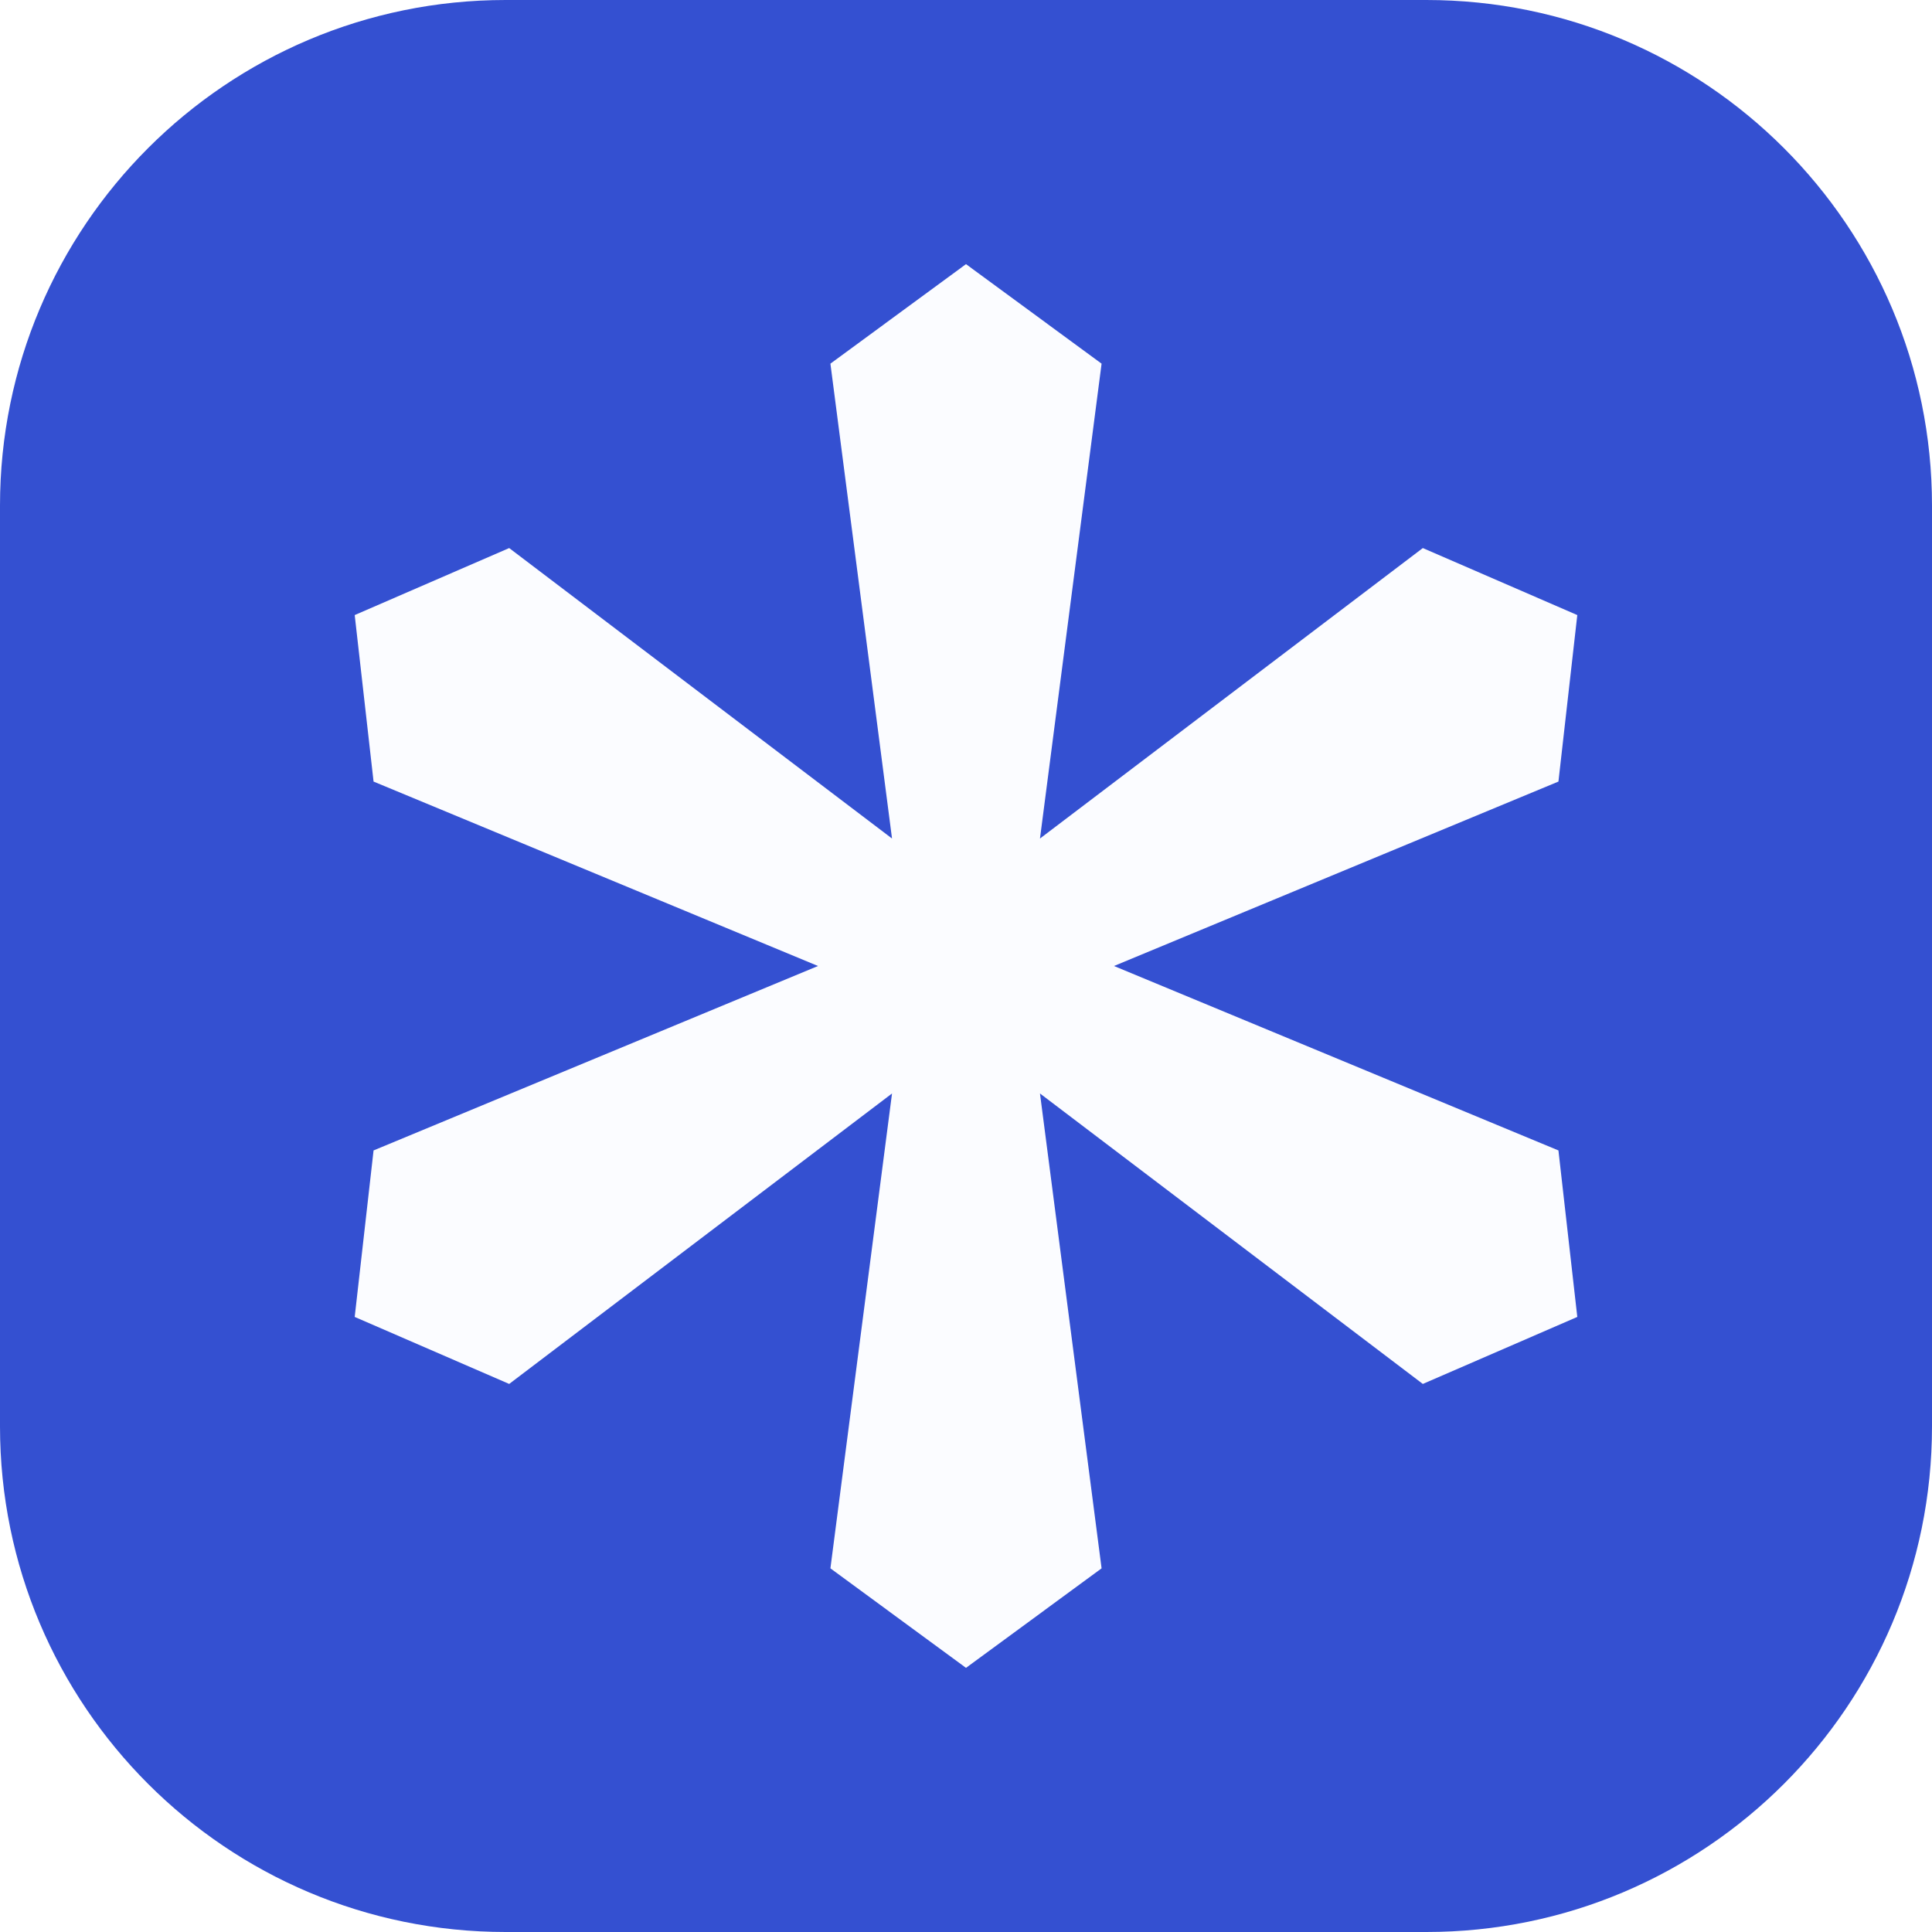
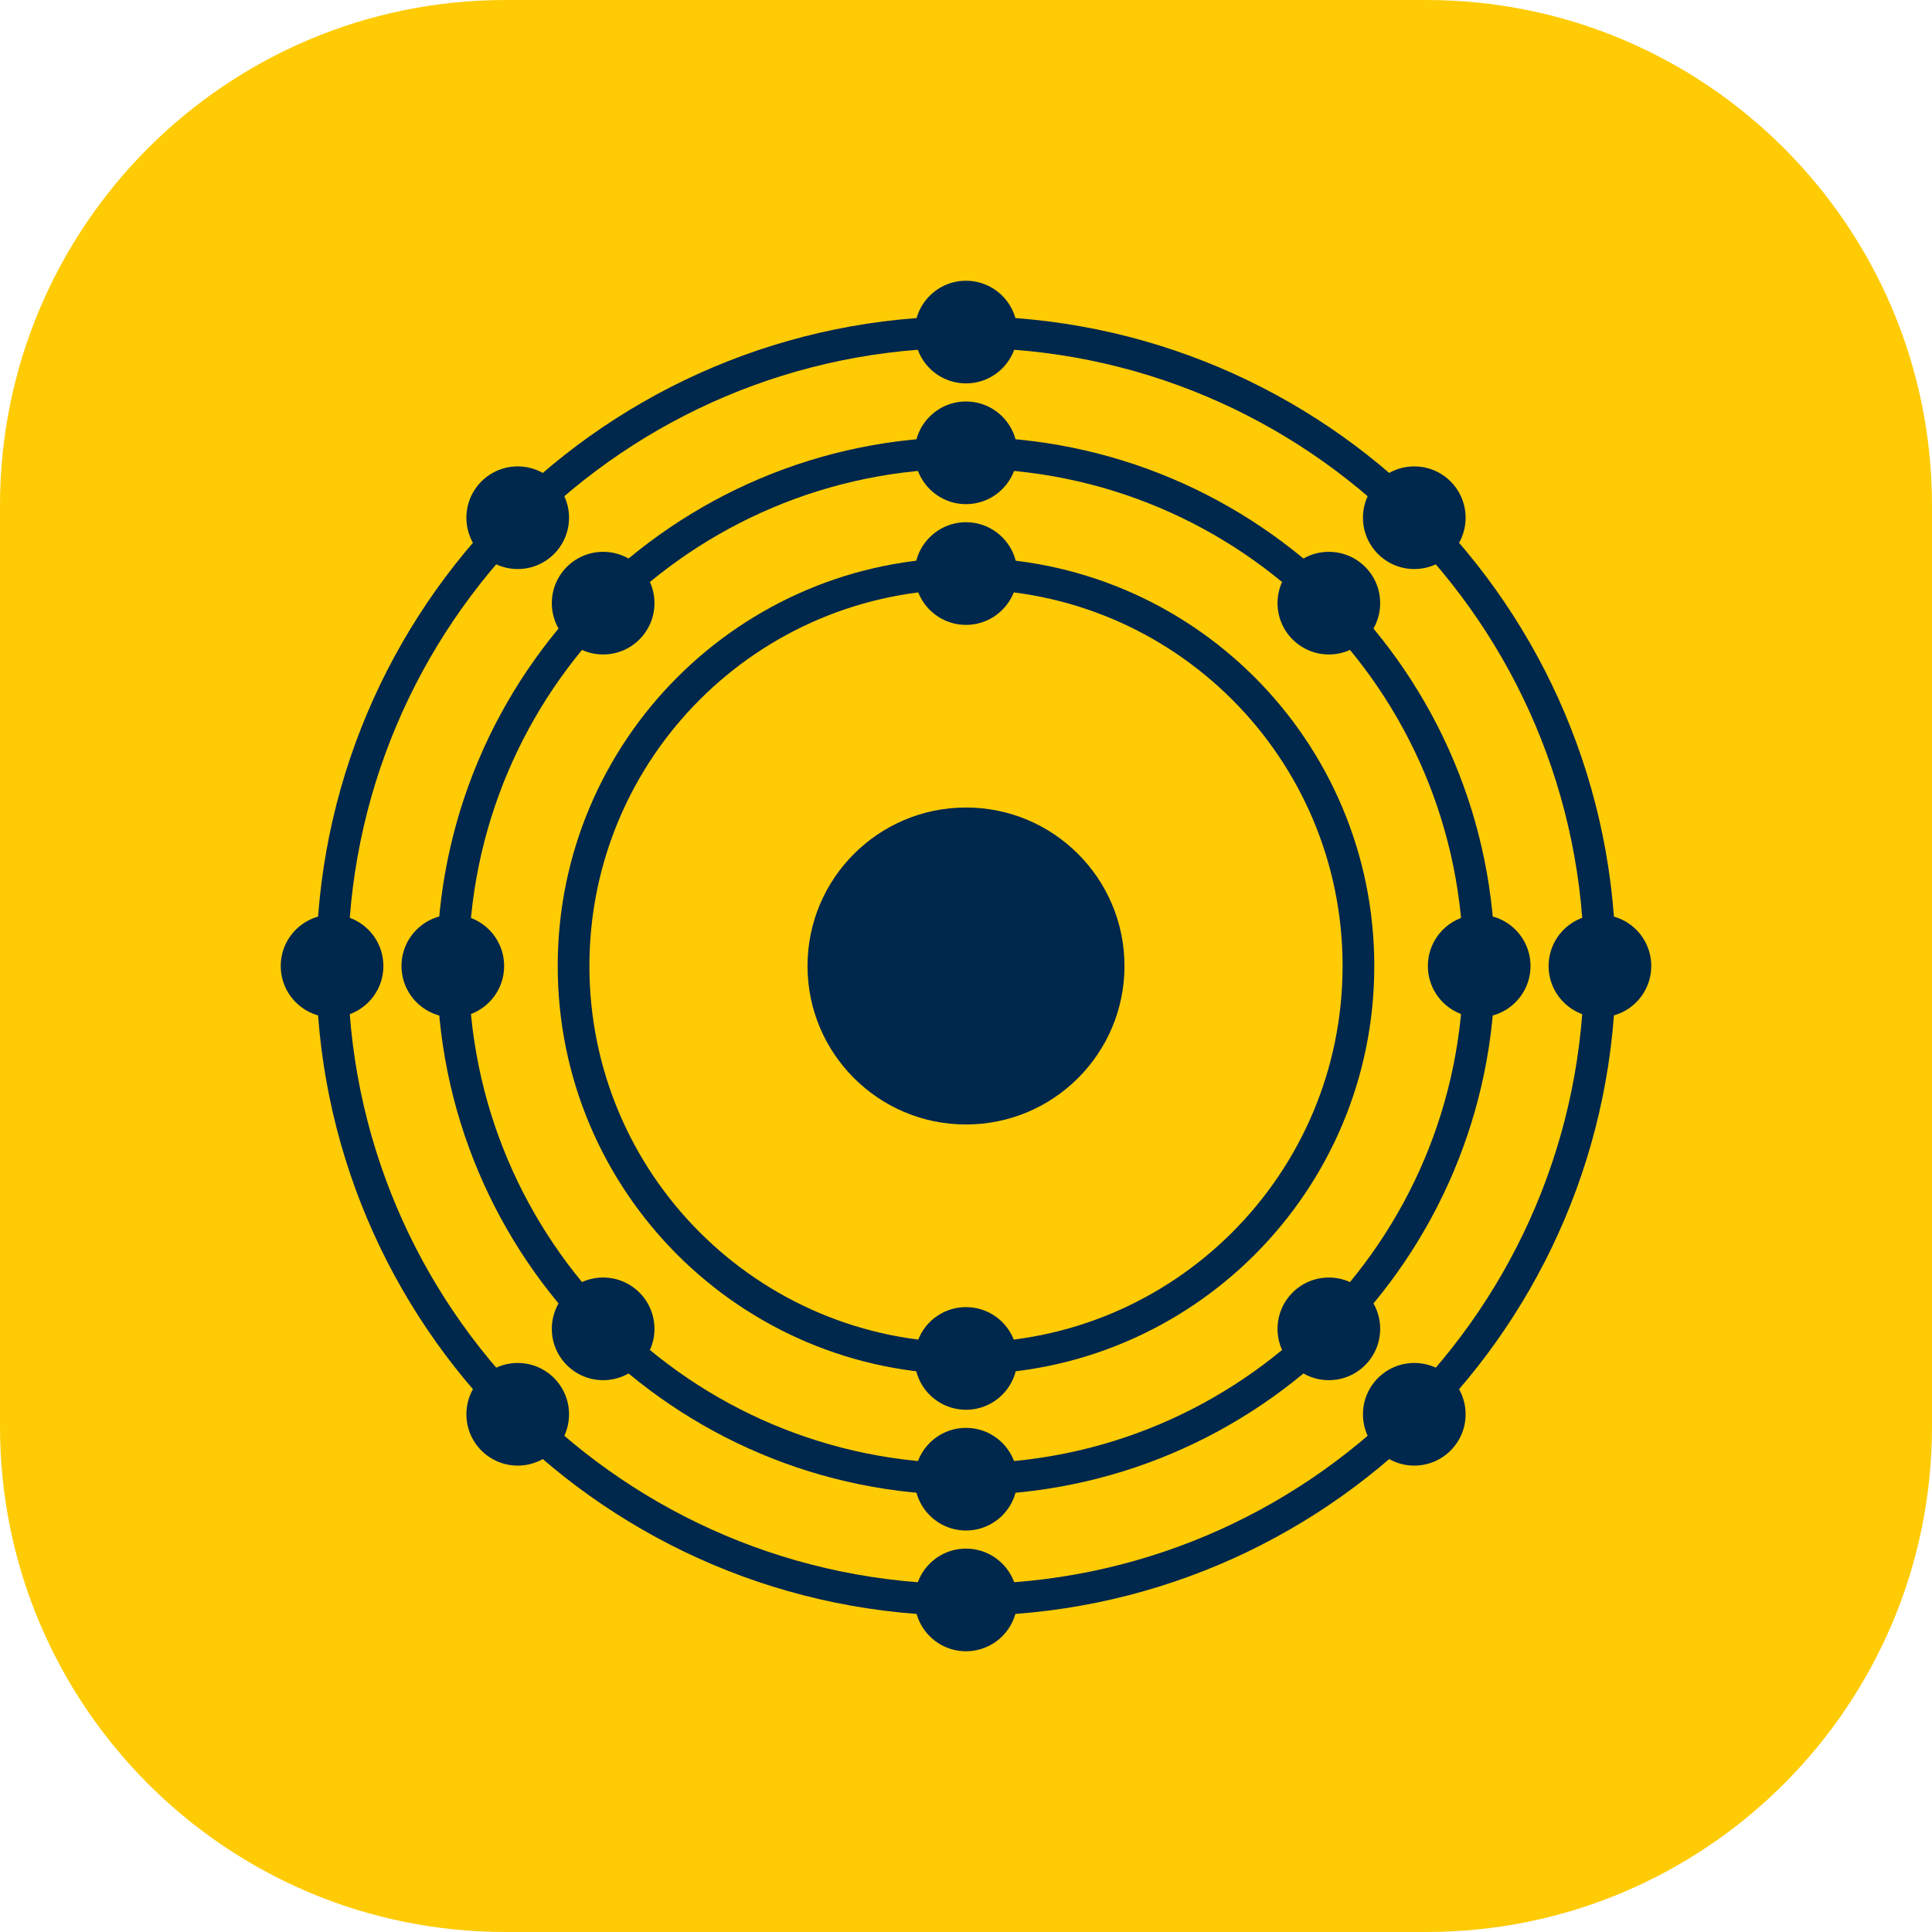
<svg xmlns="http://www.w3.org/2000/svg" width="256" height="256" viewBox="0 0 256 256" fill="none">
-   <rect width="256" height="256" rx="67" fill="#3450D1" />
-   <path d="M145.966 207.813L128 221L110.034 207.813L118.198 144.891L67.469 183.379L47 174.5L49.499 152.438L108.391 128L49.499 103.562L47 81.5L67.469 72.621L118.198 111.109L110.034 48.187L128 35L145.966 48.187L137.802 111.109L188.531 72.621L209 81.5L206.501 103.562L147.609 128L206.501 152.438L209 174.5L188.531 183.379L137.802 144.891L145.966 207.813Z" fill="#FBFCFF" />
+   <rect width="256" height="256" rx="67" fill="#FFCB05" />
+   <path fill-rule="evenodd" d="M73.900 128a54.100 54.100 0 1 0 108.200 0a54.100 54.100 0 1 0 -108.200 0ZM78.100 128a49.900 49.900 0 1 0 99.800 0a49.900 49.900 0 1 0 -99.800 0ZM57.900 128a70.100 70.100 0 1 0 140.200 0a70.100 70.100 0 1 0 -140.200 0ZM62.100 128a65.900 65.900 0 1 0 131.800 0a65.900 65.900 0 1 0 -131.800 0ZM41.900 128a86.100 86.100 0 1 0 172.200 0a86.100 86.100 0 1 0 -172.200 0ZM46.100 128a81.900 81.900 0 1 0 163.800 0a81.900 81.900 0 1 0 -163.800 0Z" fill="#00274C" />
+   <circle cx="128.00" cy="76.00" r="6.8" fill="#00274C" />
+   <circle cx="128.00" cy="180.00" r="6.8" fill="#00274C" />
+   <circle cx="128.00" cy="60.00" r="6.8" fill="#00274C" />
+   <circle cx="79.92" cy="79.92" r="6.8" fill="#00274C" />
+   <circle cx="60.00" cy="128.00" r="6.8" fill="#00274C" />
+   <circle cx="79.92" cy="176.08" r="6.8" fill="#00274C" />
+   <circle cx="128.00" cy="196.00" r="6.8" fill="#00274C" />
+   <circle cx="176.08" cy="176.08" r="6.8" fill="#00274C" />
+   <circle cx="196.00" cy="128.00" r="6.8" fill="#00274C" />
+   <circle cx="176.08" cy="79.92" r="6.8" fill="#00274C" />
+   <circle cx="128.00" cy="44.00" r="6.8" fill="#00274C" />
+   <circle cx="68.60" cy="68.60" r="6.8" fill="#00274C" />
+   <circle cx="44.00" cy="128.00" r="6.8" fill="#00274C" />
+   <circle cx="68.60" cy="187.40" r="6.8" fill="#00274C" />
+   <circle cx="128.00" cy="212.00" r="6.8" fill="#00274C" />
+   <circle cx="187.40" cy="187.40" r="6.8" fill="#00274C" />
+   <circle cx="212.00" cy="128.00" r="6.8" fill="#00274C" />
+   <circle cx="187.40" cy="68.60" r="6.8" fill="#00274C" />
+   <circle cx="128" cy="128" r="21.0" fill="#00274C" />
</svg>
